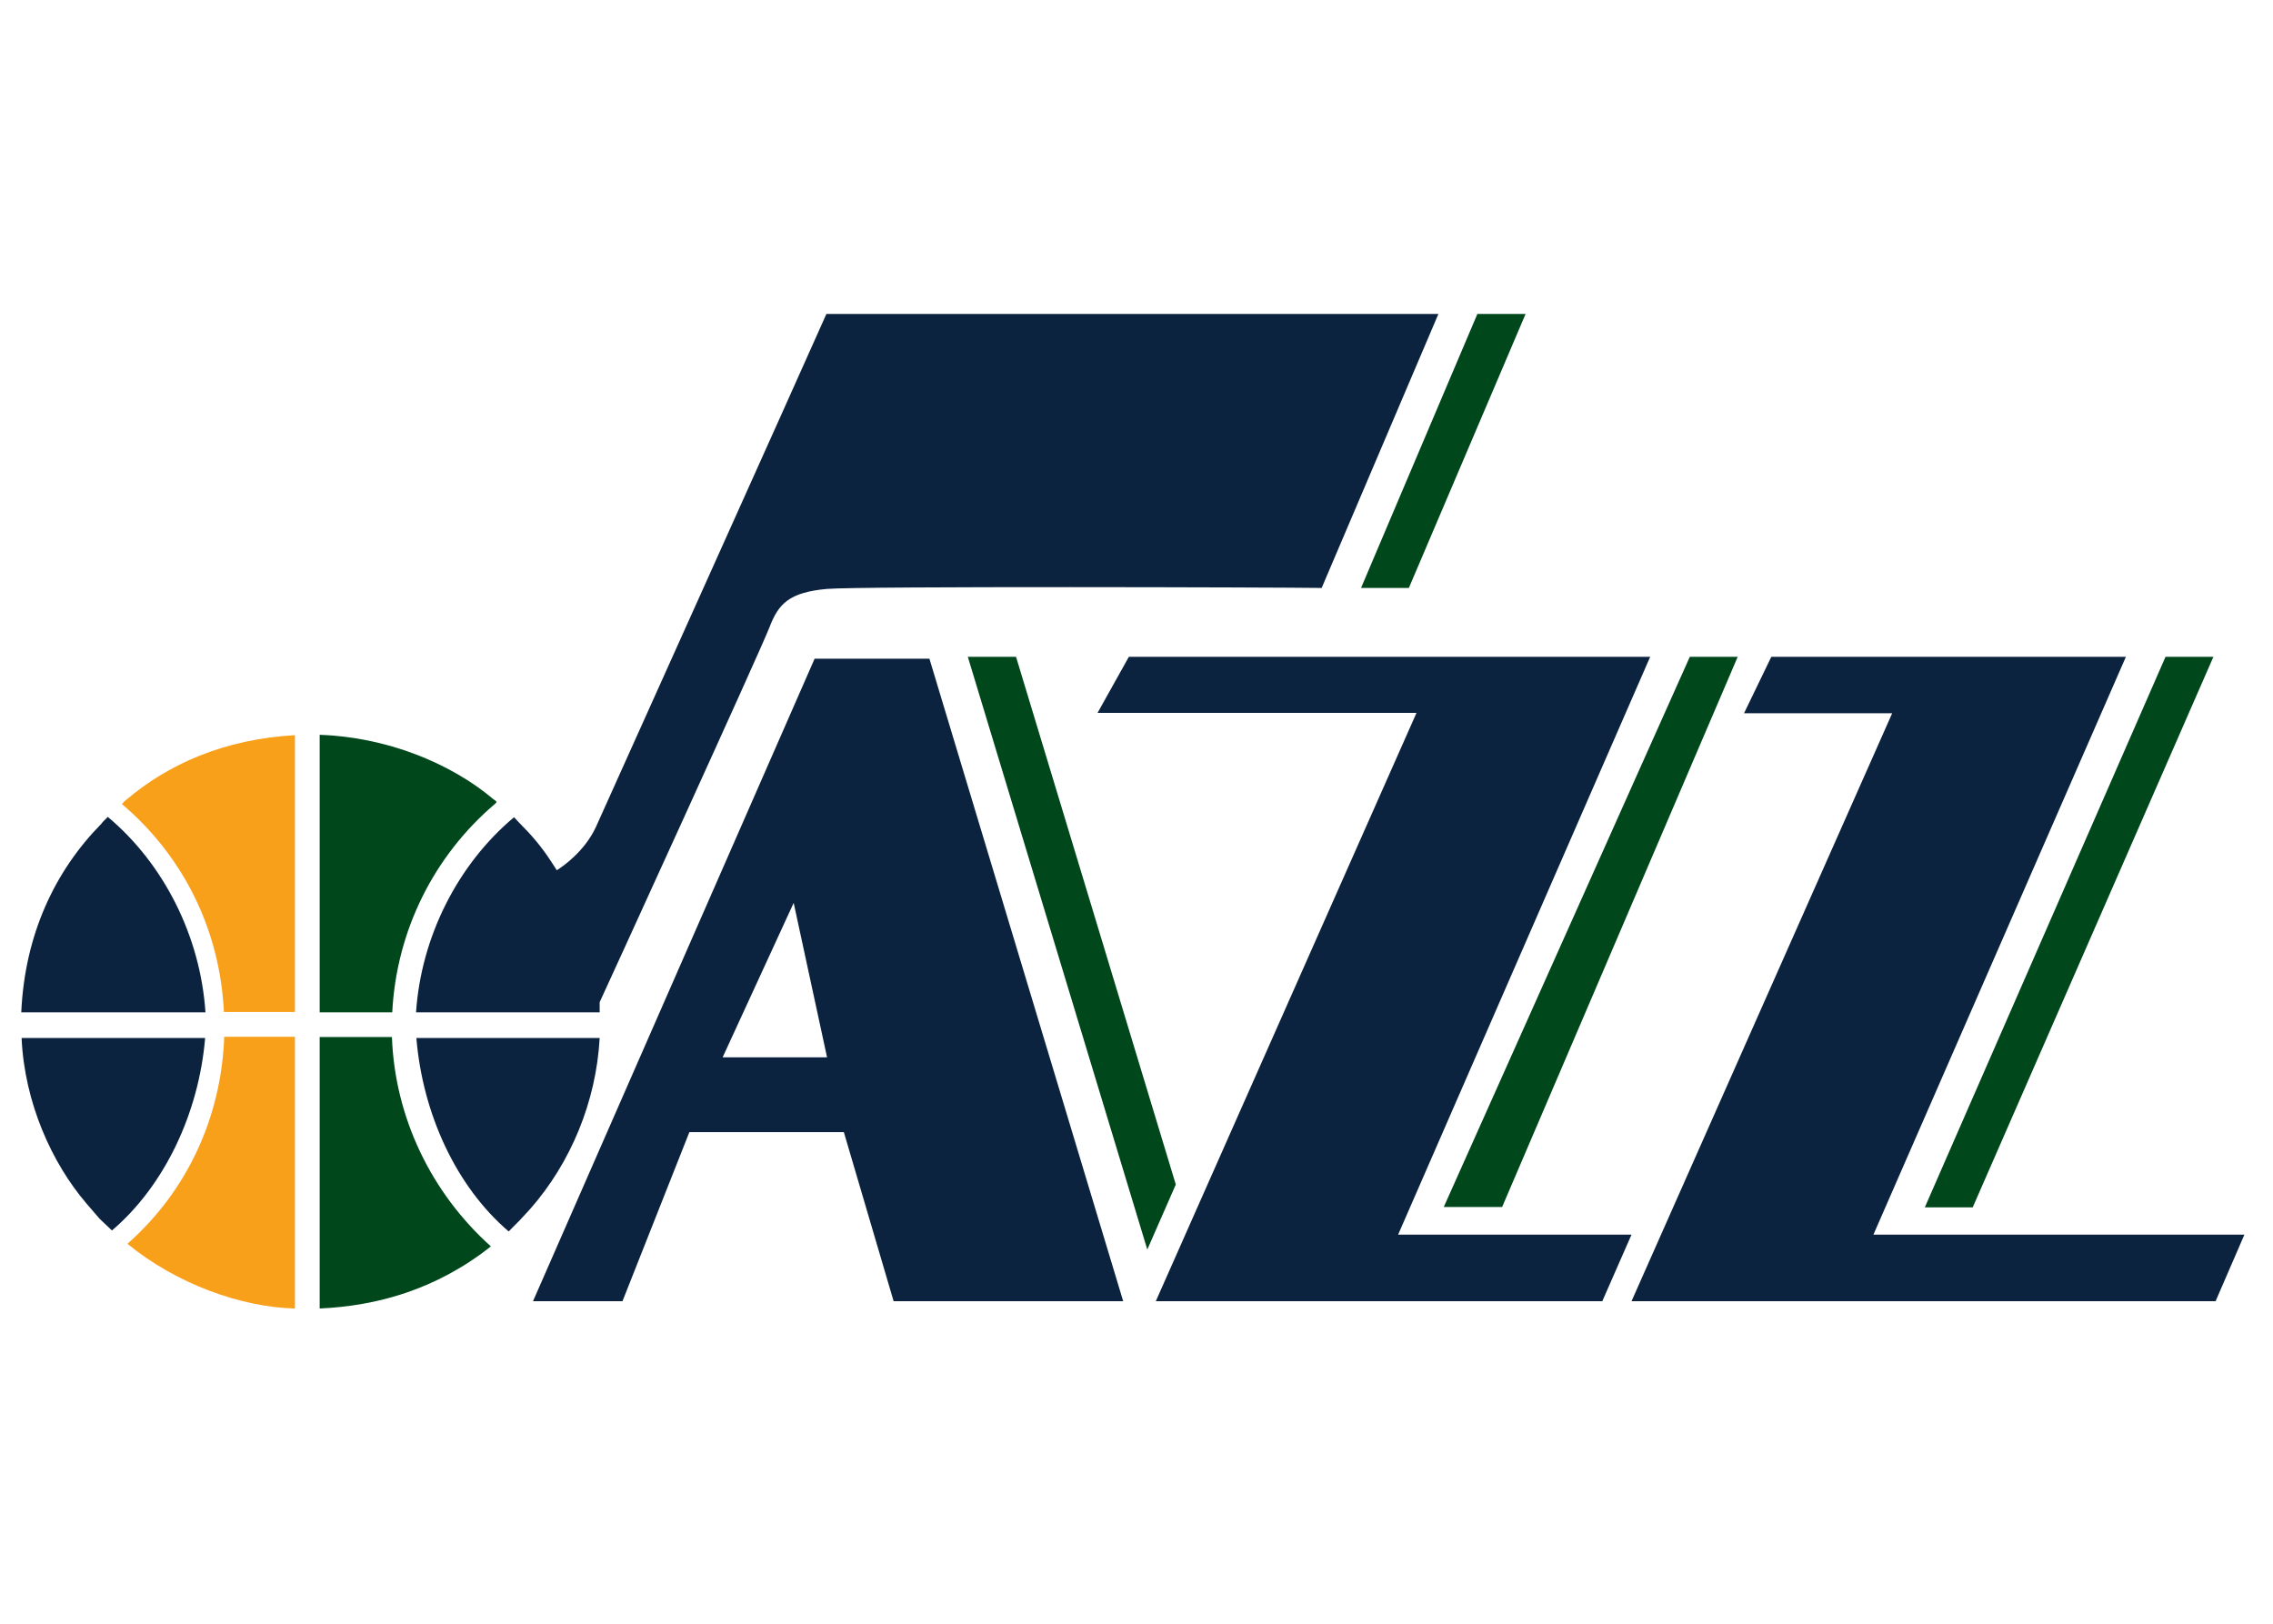
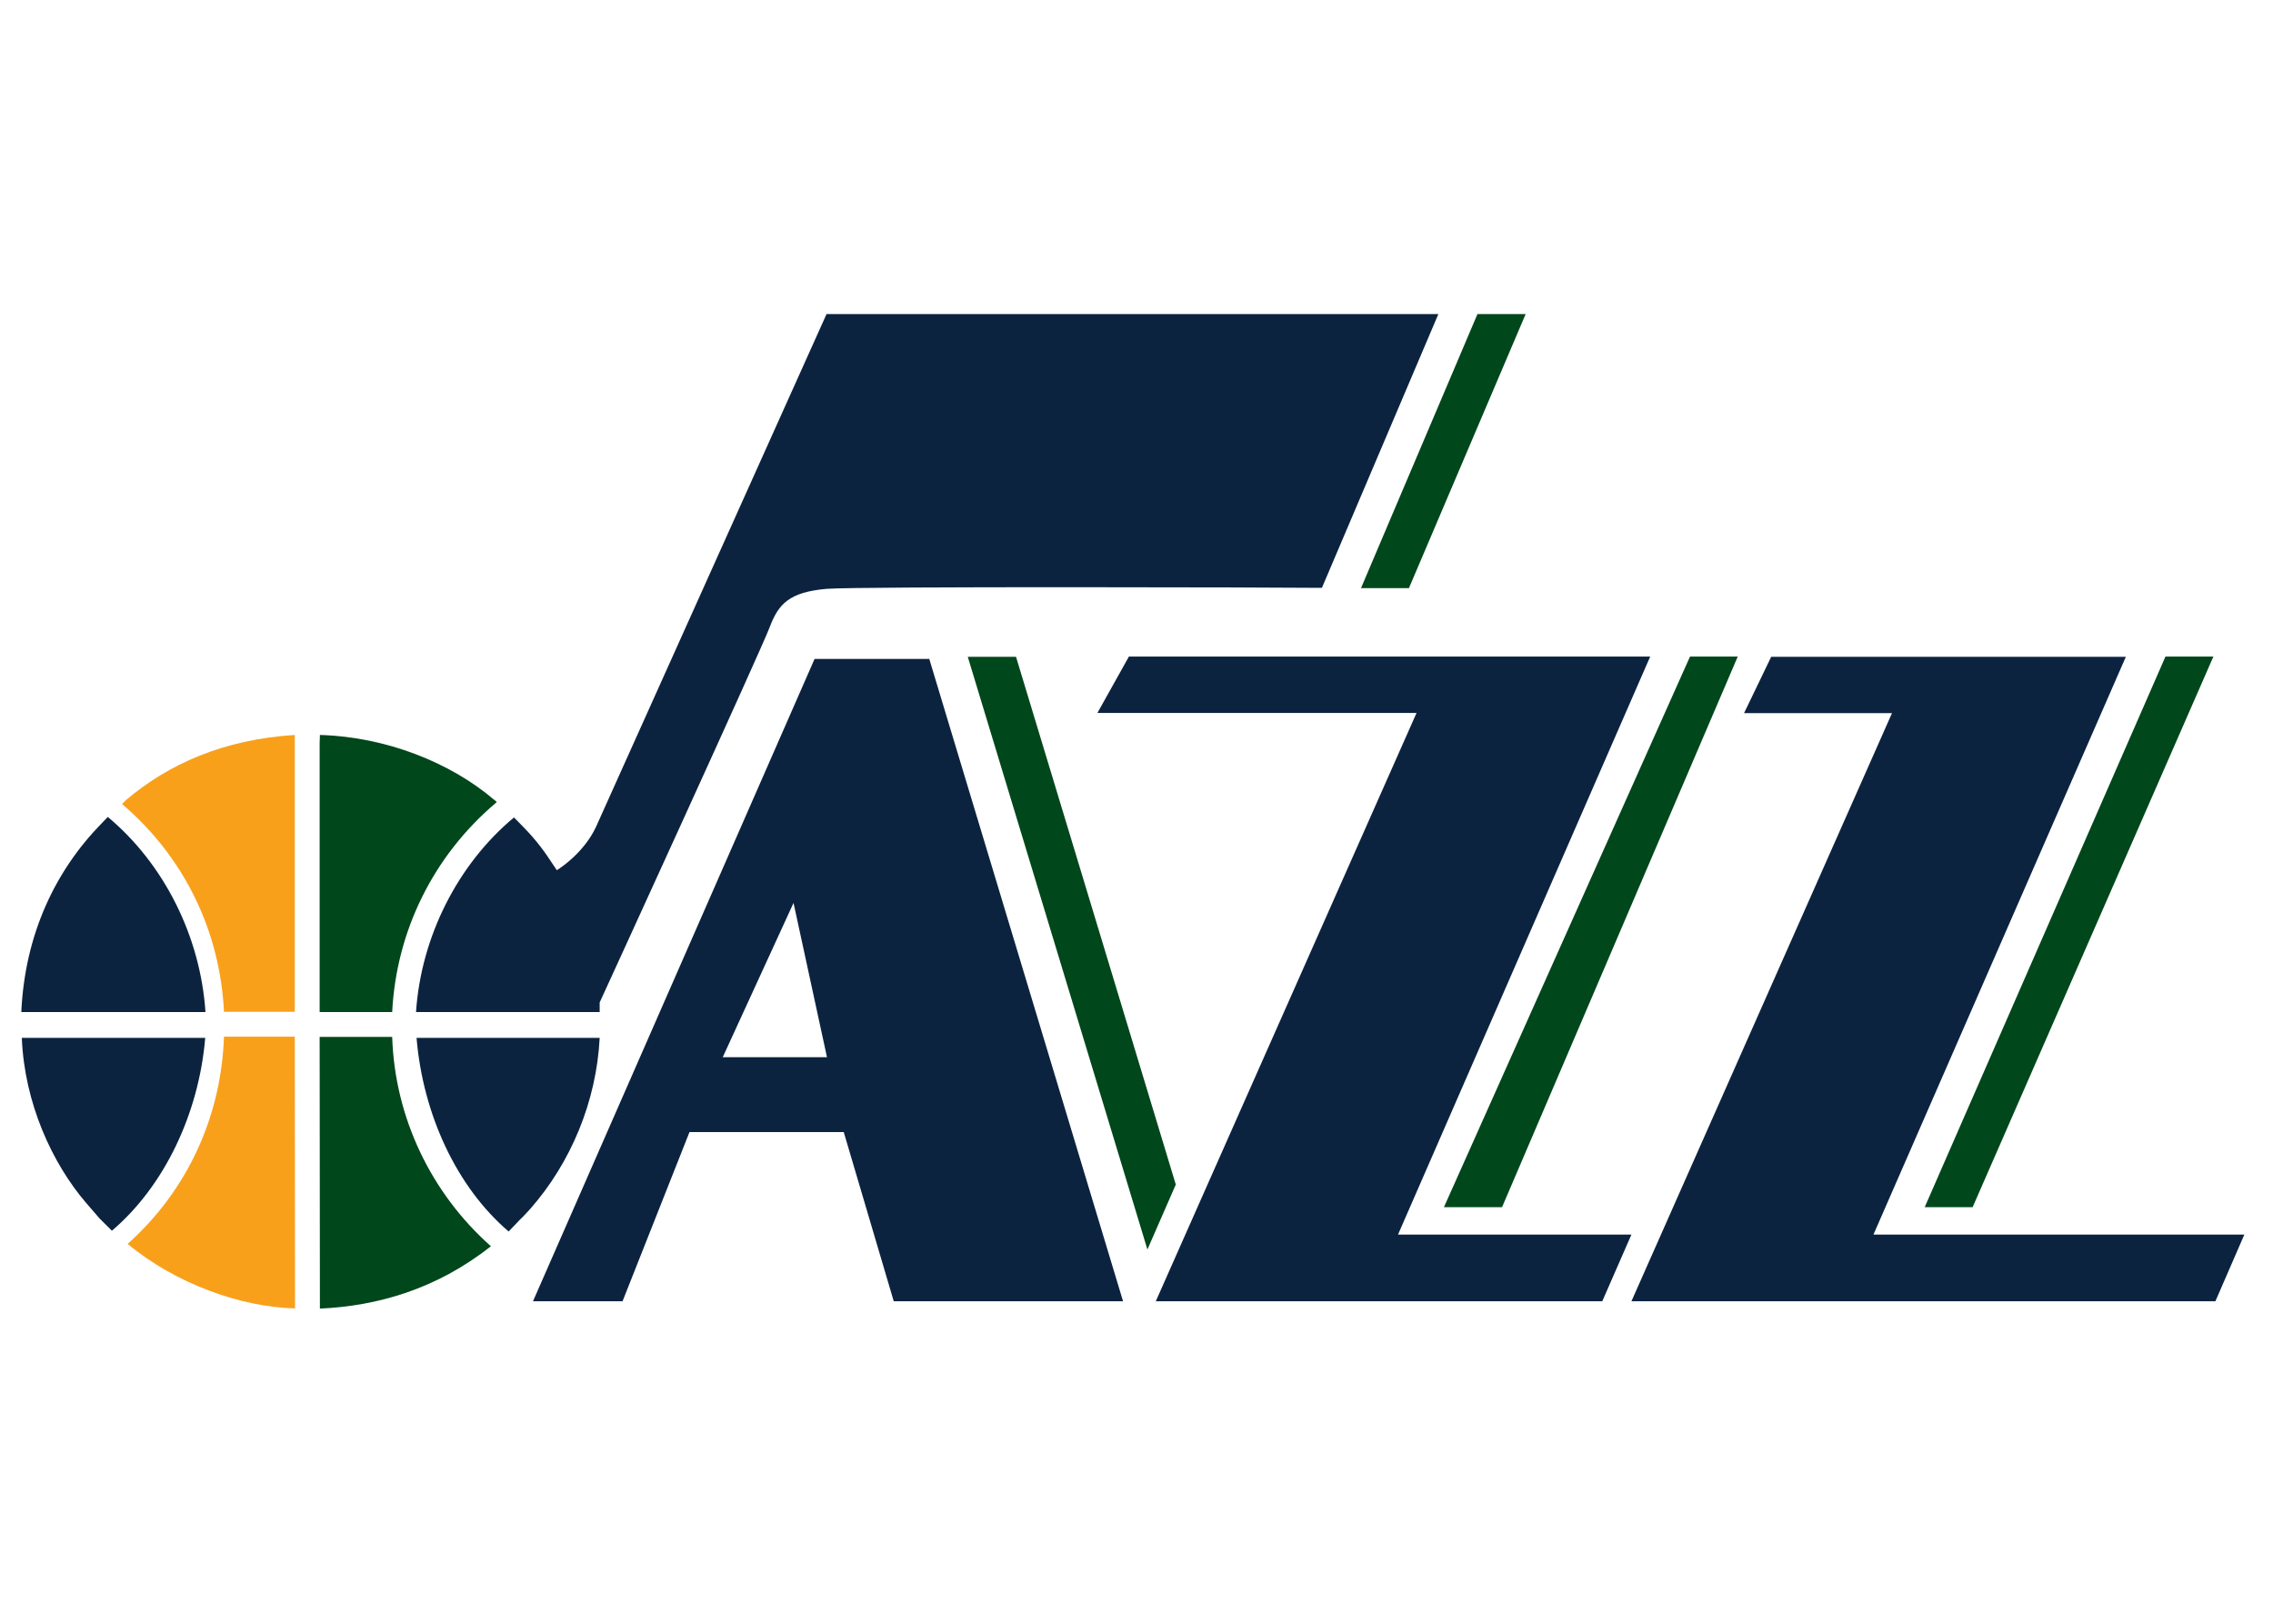
- <svg xmlns="http://www.w3.org/2000/svg" width="28pt" height="20pt" viewBox="0 0 28 20" version="1.1">
+ <svg xmlns="http://www.w3.org/2000/svg" width="35pt" height="25pt" viewBox="0 0 35 25" version="1.1">
  <g id="surface1">
-     <path style=" stroke:none;fill-rule:nonzero;fill:rgb(100%,100%,100%);fill-opacity:1;" d="M 20.312 14.977 L 18.648 14.977 L 18.652 14.961 L 21.254 9.012 L 22.953 9.012 Z M 9.27 12.793 L 9.703 11.848 L 9.91 12.793 Z M 24.508 14.977 L 24.512 14.961 L 27.477 8.18 L 27.617 7.859 L 13.77 7.859 L 13.703 7.977 L 13.316 8.668 L 13.125 9.012 L 17.094 9.012 L 14.684 14.453 L 12.738 8.023 L 12.688 7.859 L 11.609 7.859 L 11.613 7.859 L 9.898 7.859 L 9.84 8 L 6.359 15.938 L 6.219 16.262 L 7.832 16.262 L 7.891 16.113 L 8.656 14.176 L 10.227 14.176 L 10.793 16.098 L 10.844 16.262 L 14.152 16.262 L 14.148 16.258 L 27.445 16.258 L 27.504 16.121 L 27.859 15.297 L 28 14.977 Z M 24.508 14.977 " />
-     <path style=" stroke:none;fill-rule:nonzero;fill:rgb(100%,100%,100%);fill-opacity:1;" d="M 10.031 3.637 L 9.969 3.773 C 9.742 4.285 7.156 10.035 7.129 10.094 C 7.07 10.219 6.98 10.324 6.902 10.395 C 6.855 10.332 6.809 10.27 6.762 10.211 C 6.719 10.156 6.676 10.109 6.629 10.059 C 6.629 10.055 6.625 10.051 6.621 10.047 C 6.598 10.023 6.574 9.996 6.551 9.973 L 6.488 9.91 L 6.34 9.766 L 6.336 9.77 C 5.66 9.176 4.777 8.816 3.805 8.816 C 1.703 8.816 0 10.504 0 12.59 C 0 14.672 1.703 16.363 3.805 16.363 C 5.91 16.363 7.613 14.672 7.613 12.59 C 7.613 12.539 7.609 12.488 7.609 12.441 C 7.988 11.594 9.609 8.035 9.699 7.805 C 9.773 7.605 9.82 7.52 10.203 7.484 C 10.297 7.477 10.797 7.465 13.078 7.465 C 14.461 7.465 15.977 7.469 16.281 7.473 L 17.508 7.473 L 17.566 7.336 L 19.004 3.961 L 19.141 3.641 L 10.031 3.641 Z M 10.031 3.637 " />
-     <path style=" stroke:none;fill-rule:nonzero;fill:rgb(4.706%,13.725%,25.098%);fill-opacity:1;" d="M 8.902 13.023 L 9.777 11.121 L 10.188 13.023 Z M 11.449 8.113 L 10.035 8.113 L 6.566 16.027 L 7.668 16.027 L 8.492 13.945 L 10.395 13.945 L 11.008 16.027 L 13.836 16.027 Z M 11.449 8.113 " />
-     <path style=" stroke:none;fill-rule:nonzero;fill:rgb(4.706%,13.725%,25.098%);fill-opacity:1;" d="M 20.328 8.09 L 13.906 8.09 L 13.52 8.781 L 17.449 8.781 L 14.238 16.027 L 19.738 16.027 L 20.098 15.207 L 17.223 15.207 Z M 20.328 8.09 " />
-     <path style=" stroke:none;fill-rule:nonzero;fill:rgb(0%,27.843%,10.588%);fill-opacity:1;" d="M 21.406 8.09 L 20.816 8.09 L 17.785 14.867 L 18.504 14.867 Z M 21.406 8.09 " />
-     <path style=" stroke:none;fill-rule:nonzero;fill:rgb(4.706%,13.725%,25.098%);fill-opacity:1;" d="M 26.188 8.09 L 21.82 8.09 L 21.484 8.785 L 23.309 8.785 L 20.098 16.027 L 27.293 16.027 L 27.648 15.207 L 23.078 15.207 Z M 26.188 8.09 " />
-     <path style=" stroke:none;fill-rule:nonzero;fill:rgb(0%,27.843%,10.588%);fill-opacity:1;" d="M 27.266 8.09 L 26.676 8.09 L 23.711 14.871 L 24.301 14.871 Z M 27.266 8.09 " />
-     <path style=" stroke:none;fill-rule:nonzero;fill:rgb(100%,100%,100%);fill-opacity:1;" d="M 7.391 12.586 C 7.391 14.535 5.793 16.121 3.824 16.121 C 1.855 16.121 0.262 14.535 0.262 12.586 C 0.262 10.633 1.855 9.051 3.824 9.051 C 5.793 9.051 7.391 10.633 7.391 12.586 " />
-     <path style=" stroke:none;fill-rule:nonzero;fill:rgb(4.706%,13.725%,25.098%);fill-opacity:1;" d="M 2.531 12.469 C 2.469 11.535 2.02 10.641 1.328 10.062 C 1.297 10.09 1.246 10.145 1.25 10.145 C 0.676 10.727 0.305 11.512 0.262 12.469 Z M 2.531 12.469 " />
-     <path style=" stroke:none;fill-rule:nonzero;fill:rgb(4.706%,13.725%,25.098%);fill-opacity:1;" d="M 1.062 14.82 L 1.227 15.012 L 1.379 15.156 C 2.023 14.609 2.449 13.715 2.527 12.785 L 0.266 12.785 C 0.301 13.582 0.641 14.328 1.062 14.82 " />
-     <path style=" stroke:none;fill-rule:nonzero;fill:rgb(97.647%,62.745%,10.588%);fill-opacity:1;" d="M 1.551 9.855 L 1.527 9.875 L 1.512 9.895 L 1.5 9.902 C 2.27 10.555 2.711 11.469 2.758 12.465 L 3.633 12.465 L 3.633 9.055 C 2.762 9.105 2.074 9.41 1.551 9.855 M 1.57 15.32 C 2.172 15.816 2.977 16.102 3.633 16.117 L 3.633 12.77 L 2.762 12.77 C 2.727 13.754 2.309 14.668 1.57 15.32 " />
-     <path style=" stroke:none;fill-rule:nonzero;fill:rgb(4.706%,13.725%,25.098%);fill-opacity:1;" d="M 6.266 15.168 L 6.402 15.031 C 6.402 15.031 6.457 14.973 6.535 14.887 C 7.031 14.32 7.344 13.57 7.387 12.785 L 5.129 12.785 C 5.207 13.723 5.621 14.617 6.266 15.168 " />
-     <path style=" stroke:none;fill-rule:nonzero;fill:rgb(0%,27.843%,10.588%);fill-opacity:1;" d="M 4.828 12.773 L 3.938 12.773 L 3.938 16.117 C 4.637 16.086 5.371 15.887 6.047 15.352 C 5.309 14.691 4.863 13.758 4.828 12.773 M 6.105 9.895 L 6.117 9.879 L 6.109 9.867 L 6.078 9.844 C 5.547 9.395 4.754 9.078 3.938 9.051 L 3.938 12.469 L 4.832 12.469 C 4.883 11.469 5.34 10.543 6.105 9.895 " />
-     <path style=" stroke:none;fill-rule:nonzero;fill:rgb(0%,27.843%,10.588%);fill-opacity:1;" d="M 12.516 8.09 L 11.922 8.09 L 14.133 15.391 L 14.484 14.59 Z M 12.516 8.09 " />
-     <path style=" stroke:none;fill-rule:nonzero;fill:rgb(4.706%,13.725%,25.098%);fill-opacity:1;" d="M 10.18 3.867 C 9.953 4.383 7.34 10.188 7.34 10.188 C 7.195 10.5 6.91 10.684 6.895 10.695 L 6.859 10.719 L 6.793 10.617 C 6.664 10.418 6.543 10.281 6.391 10.129 L 6.332 10.066 C 5.641 10.645 5.188 11.535 5.125 12.469 L 7.387 12.469 C 7.387 12.406 7.387 12.371 7.387 12.371 L 7.387 12.344 C 7.41 12.297 9.379 7.992 9.48 7.723 C 9.59 7.438 9.719 7.297 10.184 7.254 C 10.598 7.219 15.719 7.234 16.281 7.242 L 17.719 3.867 Z M 10.18 3.867 " />
-     <path style=" stroke:none;fill-rule:nonzero;fill:rgb(0%,27.843%,10.588%);fill-opacity:1;" d="M 18.793 3.867 L 18.199 3.867 L 16.766 7.242 L 17.355 7.242 Z M 18.793 3.867 " />
+     <path style=" stroke:none;fill-rule:nonzero;fill:rgb(100%,100%,100%);fill-opacity:1;" d="M 25.391 18.719 L 23.309 18.719 L 23.316 18.699 L 26.566 11.266 L 28.691 11.266 Z M 11.586 15.992 L 12.129 14.809 L 12.387 15.992 Z M 30.633 18.719 L 30.641 18.703 L 34.348 10.227 L 34.523 9.824 L 27.195 9.824 L 27.199 9.824 L 17.211 9.824 L 17.129 9.969 L 16.645 10.836 L 16.406 11.266 L 21.371 11.266 L 18.355 18.066 L 15.922 10.027 L 15.859 9.824 L 12.375 9.824 L 12.301 10 L 7.949 19.922 L 7.773 20.324 L 9.789 20.324 L 9.863 20.145 L 10.82 17.723 L 12.785 17.723 L 13.492 20.121 L 13.555 20.324 L 34.305 20.324 L 34.379 20.148 L 34.824 19.121 L 35 18.719 Z M 30.633 18.719 " />
+     <path style=" stroke:none;fill-rule:nonzero;fill:rgb(100%,100%,100%);fill-opacity:1;" d="M 12.539 4.547 L 12.465 4.719 C 12.18 5.355 8.945 12.543 8.91 12.617 C 8.836 12.777 8.723 12.902 8.629 12.992 C 8.57 12.914 8.512 12.84 8.453 12.766 C 8.398 12.699 8.344 12.633 8.285 12.574 C 8.285 12.57 8.281 12.566 8.277 12.562 C 8.246 12.531 8.219 12.496 8.191 12.465 L 8.109 12.387 L 7.922 12.207 L 7.918 12.211 C 7.078 11.469 5.973 11.02 4.758 11.02 C 2.129 11.02 0 13.129 0 15.734 C 0 18.34 2.129 20.453 4.758 20.453 C 7.387 20.453 9.516 18.34 9.516 15.734 C 9.516 15.672 9.512 15.613 9.512 15.551 C 9.984 14.496 12.012 10.047 12.121 9.758 C 12.215 9.508 12.277 9.398 12.754 9.355 C 12.871 9.348 13.496 9.328 16.348 9.328 C 18.078 9.328 19.969 9.336 20.352 9.34 L 20.52 9.344 L 21.887 9.344 L 21.961 9.168 L 23.758 4.949 L 23.926 4.551 L 12.539 4.551 Z M 12.539 4.547 " />
+     <path style=" stroke:none;fill-rule:nonzero;fill:rgb(4.706%,13.725%,25.098%);fill-opacity:1;" d="M 11.129 16.277 L 12.219 13.902 L 12.734 16.277 Z M 14.309 10.145 L 12.543 10.145 L 8.207 20.035 L 9.586 20.035 L 10.617 17.43 L 12.992 17.43 L 13.762 20.035 L 17.293 20.035 Z M 14.309 10.145 " />
+     <path style=" stroke:none;fill-rule:nonzero;fill:rgb(4.706%,13.725%,25.098%);fill-opacity:1;" d="M 25.41 10.109 L 17.383 10.109 L 16.898 10.977 L 21.812 10.977 L 17.797 20.035 L 24.672 20.035 L 25.121 19.008 L 21.527 19.008 Z M 25.41 10.109 " />
+     <path style=" stroke:none;fill-rule:nonzero;fill:rgb(0%,27.843%,10.588%);fill-opacity:1;" d="M 26.758 10.109 L 26.023 10.109 L 22.234 18.586 L 23.129 18.586 Z M 26.758 10.109 " />
+     <path style=" stroke:none;fill-rule:nonzero;fill:rgb(4.706%,13.725%,25.098%);fill-opacity:1;" d="M 32.734 10.113 L 27.273 10.113 L 26.855 10.98 L 29.133 10.98 L 25.121 20.035 L 34.113 20.035 L 34.559 19.008 L 28.848 19.008 Z M 32.734 10.113 " />
+     <path style=" stroke:none;fill-rule:nonzero;fill:rgb(0%,27.843%,10.588%);fill-opacity:1;" d="M 34.082 10.109 L 33.344 10.109 L 29.637 18.586 L 30.375 18.586 Z M 34.082 10.109 " />
+     <path style=" stroke:none;fill-rule:nonzero;fill:rgb(100%,100%,100%);fill-opacity:1;" d="M 9.238 15.73 C 9.238 18.172 7.242 20.148 4.781 20.148 C 2.32 20.148 0.324 18.172 0.324 15.73 C 0.324 13.289 2.32 11.312 4.781 11.312 C 7.242 11.312 9.238 13.289 9.238 15.73 " />
+     <path style=" stroke:none;fill-rule:nonzero;fill:rgb(4.706%,13.725%,25.098%);fill-opacity:1;" d="M 3.164 15.582 C 3.086 14.418 2.527 13.301 1.66 12.578 C 1.625 12.613 1.559 12.684 1.562 12.68 C 0.848 13.41 0.383 14.391 0.328 15.582 Z M 3.164 15.582 " />
+     <path style=" stroke:none;fill-rule:nonzero;fill:rgb(4.706%,13.725%,25.098%);fill-opacity:1;" d="M 1.328 18.523 L 1.535 18.762 L 1.723 18.949 C 2.531 18.262 3.062 17.145 3.16 15.98 L 0.336 15.98 C 0.375 16.977 0.801 17.91 1.328 18.523 " />
+     <path style=" stroke:none;fill-rule:nonzero;fill:rgb(97.647%,62.745%,10.588%);fill-opacity:1;" d="M 1.938 12.32 L 1.879 12.379 C 2.836 13.195 3.387 14.332 3.449 15.578 L 4.539 15.578 L 4.539 11.316 C 3.449 11.383 2.594 11.762 1.938 12.32 M 1.965 19.152 C 2.715 19.773 3.719 20.125 4.543 20.145 L 4.539 15.961 L 3.449 15.961 C 3.406 17.195 2.883 18.332 1.965 19.152 " />
+     <path style=" stroke:none;fill-rule:nonzero;fill:rgb(4.706%,13.725%,25.098%);fill-opacity:1;" d="M 7.832 18.961 L 8 18.785 C 8 18.785 8.074 18.715 8.168 18.609 C 8.789 17.902 9.184 16.961 9.234 15.98 L 6.414 15.98 C 6.512 17.152 7.027 18.273 7.832 18.961 " />
+     <path style=" stroke:none;fill-rule:nonzero;fill:rgb(0%,27.843%,10.588%);fill-opacity:1;" d="M 6.039 15.965 L 4.922 15.965 L 4.926 20.148 C 5.797 20.109 6.715 19.855 7.559 19.188 C 6.633 18.367 6.078 17.199 6.039 15.965 M 7.629 12.367 L 7.648 12.348 L 7.637 12.336 L 7.598 12.305 C 6.934 11.742 5.945 11.344 4.926 11.316 L 4.922 11.445 L 4.922 15.582 L 6.039 15.582 C 6.102 14.336 6.672 13.18 7.629 12.367 " />
+     <path style=" stroke:none;fill-rule:nonzero;fill:rgb(0%,27.843%,10.588%);fill-opacity:1;" d="M 15.645 10.113 L 14.902 10.113 L 17.668 19.238 L 18.105 18.238 Z M 15.645 10.113 " />
+     <path style=" stroke:none;fill-rule:nonzero;fill:rgb(4.706%,13.725%,25.098%);fill-opacity:1;" d="M 12.727 4.836 C 12.438 5.48 9.176 12.734 9.176 12.734 C 8.992 13.125 8.637 13.355 8.621 13.367 L 8.574 13.398 L 8.488 13.27 C 8.328 13.023 8.18 12.852 7.988 12.66 L 7.914 12.586 C 7.051 13.305 6.484 14.418 6.406 15.582 L 9.234 15.582 C 9.234 15.508 9.234 15.461 9.234 15.461 L 9.234 15.434 C 9.262 15.375 11.727 9.992 11.852 9.656 C 11.988 9.297 12.152 9.117 12.73 9.066 C 13.25 9.027 19.652 9.043 20.355 9.051 L 22.148 4.836 Z M 12.727 4.836 " />
+     <path style=" stroke:none;fill-rule:nonzero;fill:rgb(0%,27.843%,10.588%);fill-opacity:1;" d="M 23.492 4.836 L 22.75 4.836 L 20.957 9.055 L 21.695 9.055 Z M 23.492 4.836 " />
  </g>
</svg>
